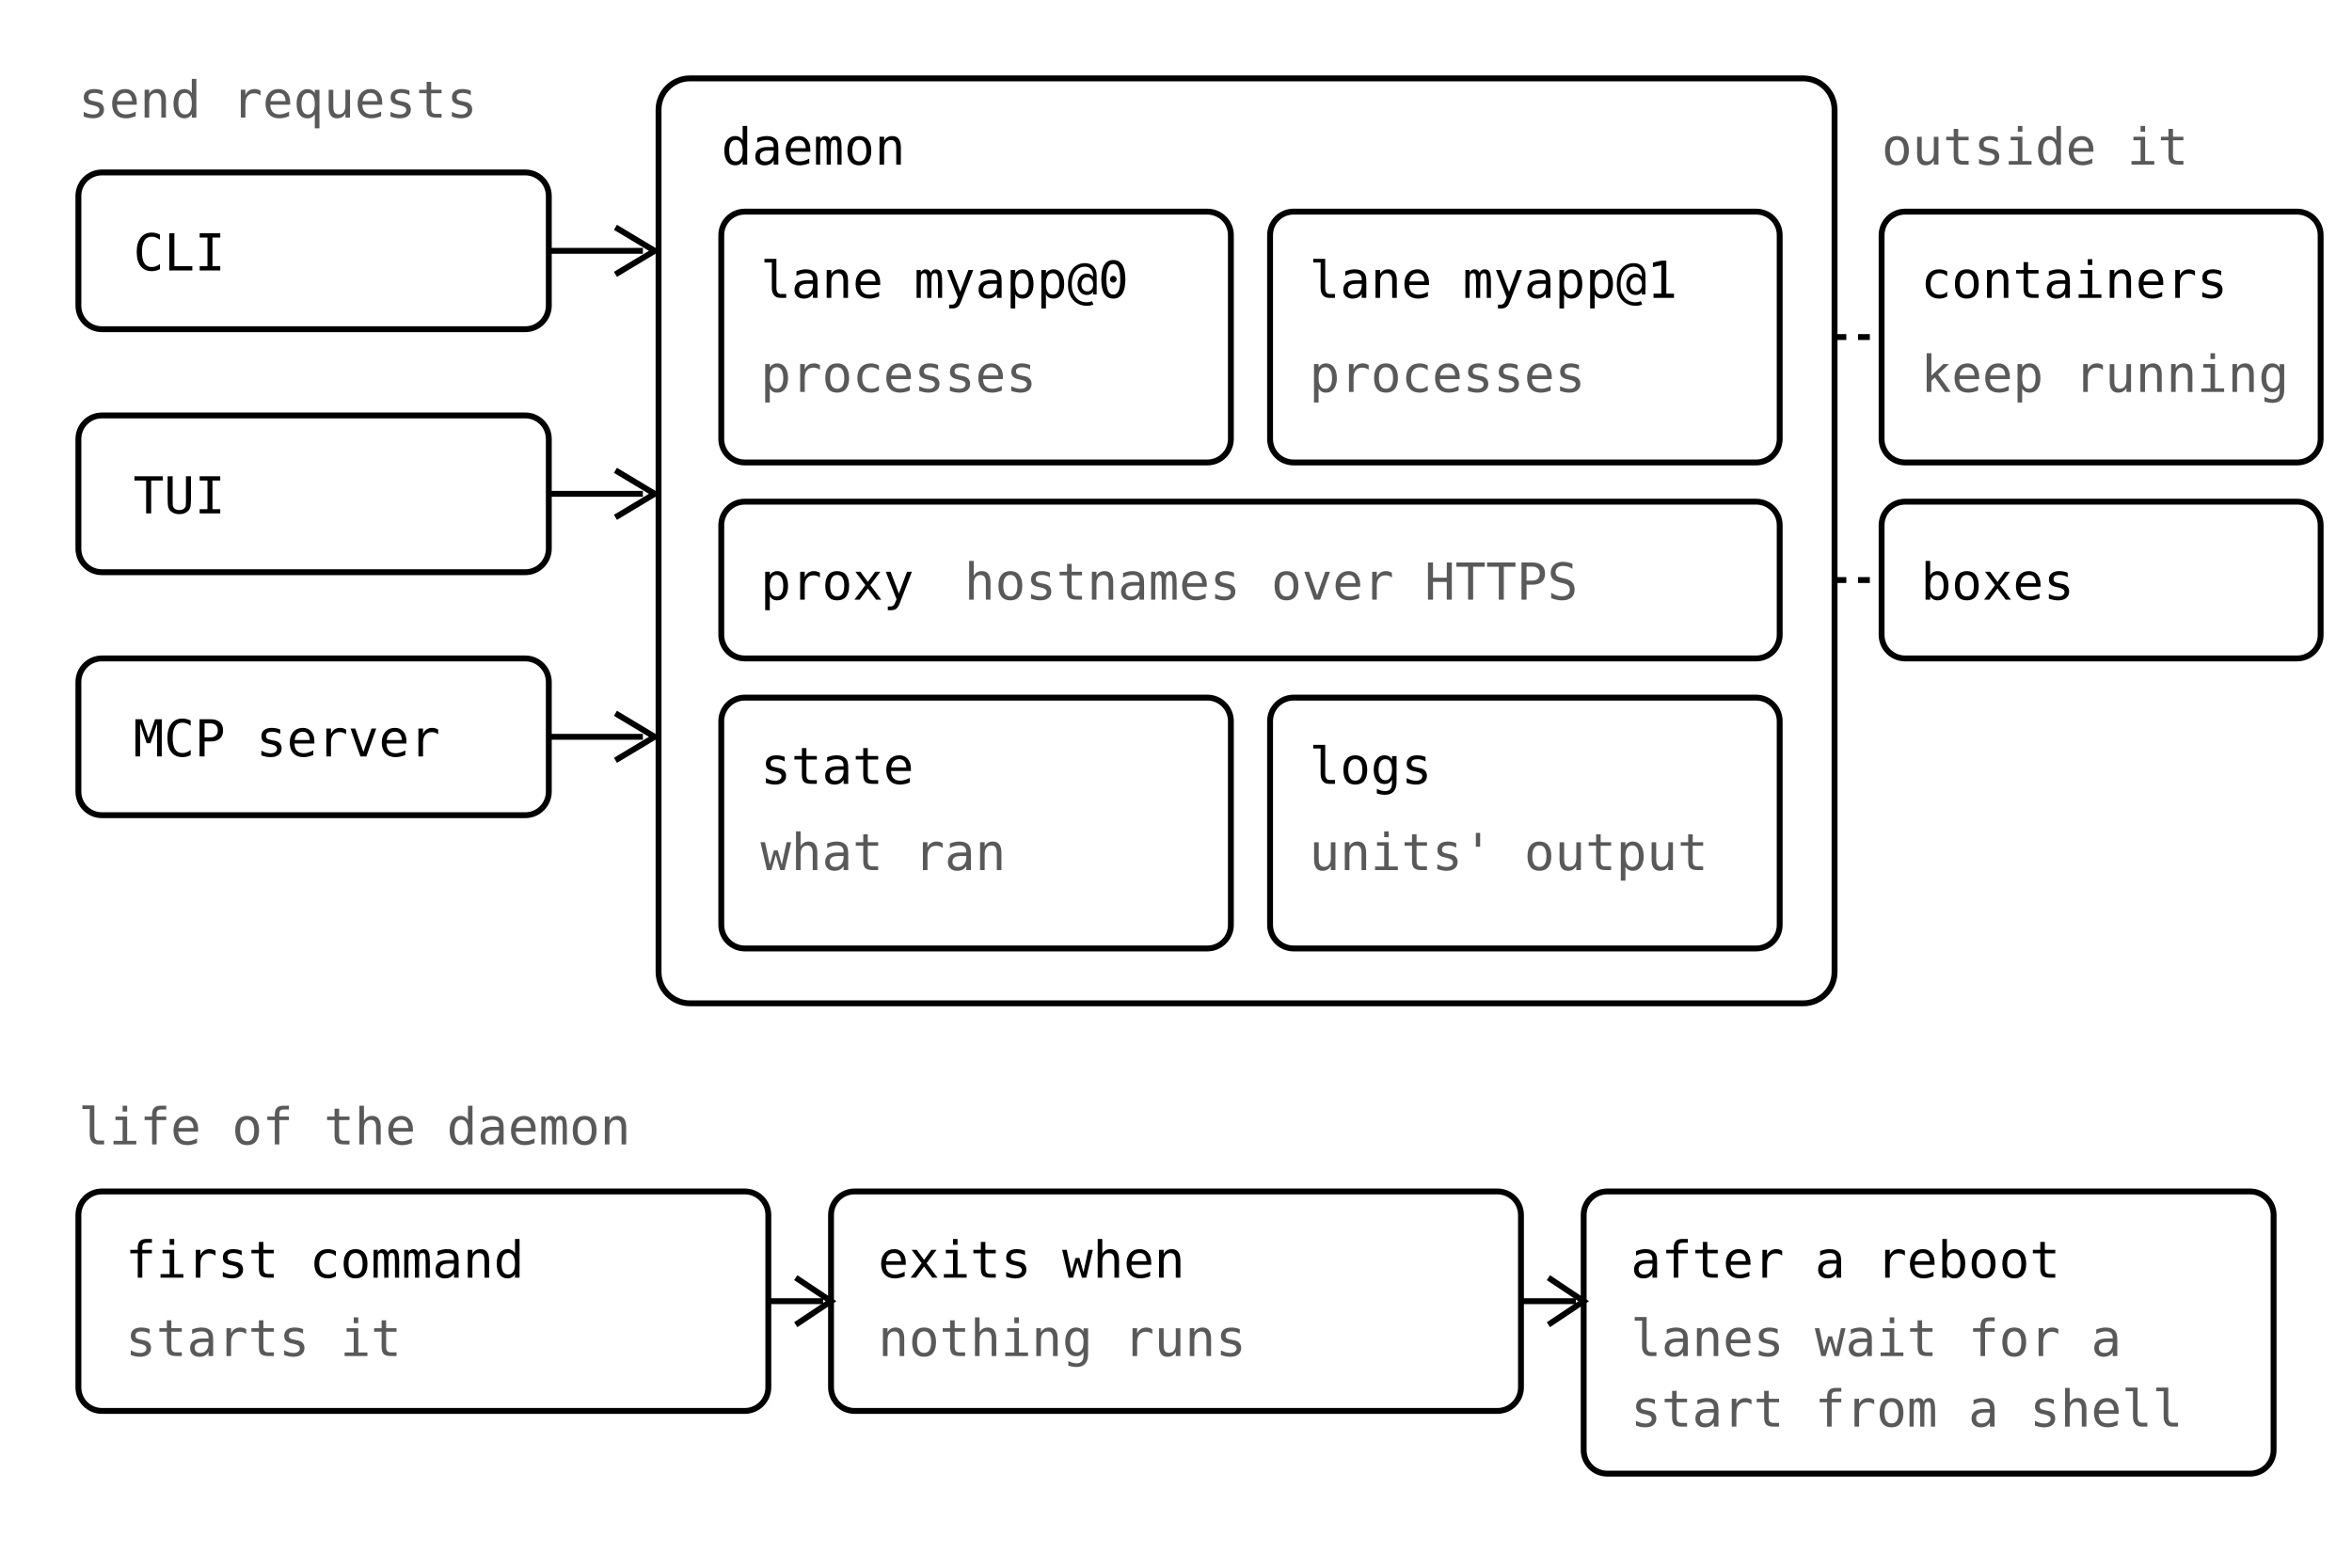
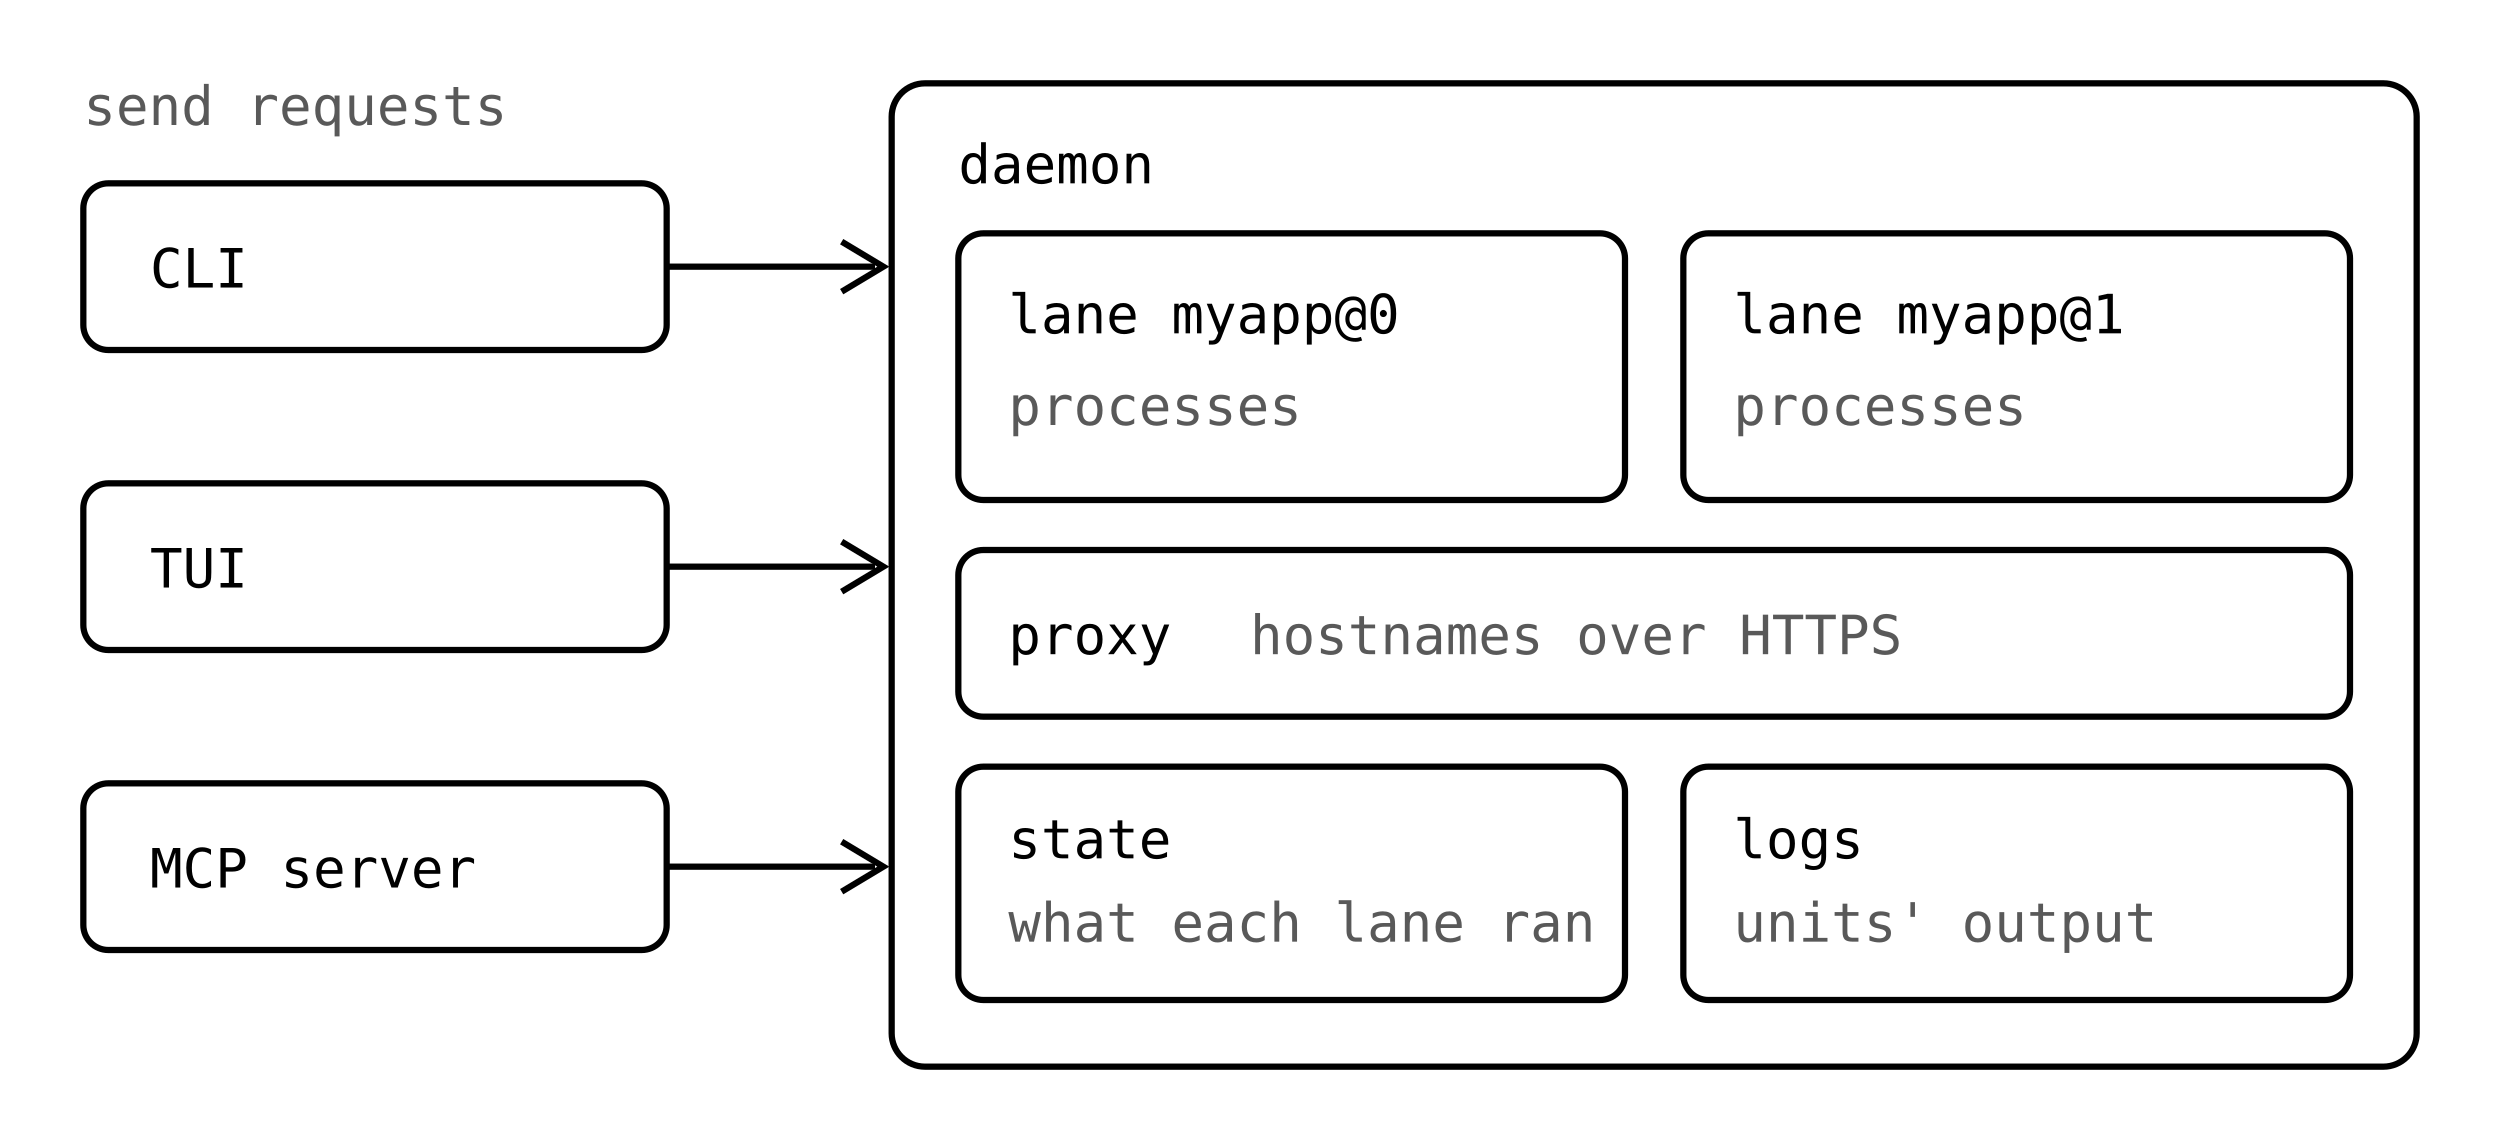
- <svg xmlns="http://www.w3.org/2000/svg" viewBox="0 0 600 400" role="img" font-family="'JetBrains Mono', ui-monospace, monospace" font-size="13">
+ <svg xmlns="http://www.w3.org/2000/svg" viewBox="0 0 600 270" role="img" font-family="'JetBrains Mono', ui-monospace, monospace" font-size="13">
  <style>
    .line { stroke: var(--dl-diagram-line, currentColor); fill: none; stroke-width: 1.5; }
    .fill { fill: var(--dl-diagram-fill, transparent); stroke: var(--dl-diagram-line, currentColor); stroke-width: 1.5; }
    .label { fill: currentColor; }
    .dim { fill: currentColor; opacity: 0.65; }
  </style>
  <text class="dim" x="20" y="30">send requests</text>
-   <rect class="line" x="20" y="44" width="120" height="40" rx="6" />
-   <text class="label" x="34" y="69">CLI</text>
-   <rect class="line" x="20" y="106" width="120" height="40" rx="6" />
-   <text class="label" x="34" y="131">TUI</text>
-   <rect class="line" x="20" y="168" width="120" height="40" rx="6" />
-   <text class="label" x="34" y="193">MCP server</text>
-   <path class="line" d="M 140 64 L 164 64" />
-   <path class="line" d="M 157 58 L 167 64 L 157 70" />
-   <path class="line" d="M 140 126 L 164 126" />
-   <path class="line" d="M 157 120 L 167 126 L 157 132" />
-   <path class="line" d="M 140 188 L 164 188" />
-   <path class="line" d="M 157 182 L 167 188 L 157 194" />
-   <rect class="fill" x="168" y="20" width="300" height="236" rx="8" />
-   <text class="label" x="184" y="42">daemon</text>
-   <rect class="line" x="184" y="54" width="130" height="64" rx="6" />
-   <text class="label" x="194" y="76">lane myapp@0</text>
-   <text class="dim" x="194" y="100">processes</text>
-   <rect class="line" x="324" y="54" width="130" height="64" rx="6" />
-   <text class="label" x="334" y="76">lane myapp@1</text>
-   <text class="dim" x="334" y="100">processes</text>
-   <rect class="line" x="184" y="128" width="270" height="40" rx="6" />
-   <text class="label" x="194" y="153">proxy</text>
-   <text class="dim" x="246" y="153">hostnames over HTTPS</text>
-   <rect class="line" x="184" y="178" width="130" height="64" rx="6" />
-   <text class="label" x="194" y="200">state</text>
-   <text class="dim" x="194" y="222">what ran</text>
-   <rect class="line" x="324" y="178" width="130" height="64" rx="6" />
-   <text class="label" x="334" y="200">logs</text>
-   <text class="dim" x="334" y="222">units' output</text>
-   <text class="dim" x="480" y="42">outside it</text>
-   <rect class="line" x="480" y="54" width="112" height="64" rx="6" />
-   <text class="label" x="490" y="76">containers</text>
-   <text class="dim" x="490" y="100">keep running</text>
-   <rect class="line" x="480" y="128" width="112" height="40" rx="6" />
-   <text class="label" x="490" y="153">boxes</text>
-   <path class="line" d="M 468 86 L 480 86" stroke-dasharray="3 3" />
-   <path class="line" d="M 468 148 L 480 148" stroke-dasharray="3 3" />
-   <text class="dim" x="20" y="292">life of the daemon</text>
-   <rect class="line" x="20" y="304" width="176" height="56" rx="6" />
-   <text class="label" x="32" y="326">first command</text>
-   <text class="dim" x="32" y="346">starts it</text>
-   <path class="line" d="M 196 332 L 210 332" />
-   <path class="line" d="M 203 326 L 212 332 L 203 338" />
-   <rect class="line" x="212" y="304" width="176" height="56" rx="6" />
-   <text class="label" x="224" y="326">exits when</text>
-   <text class="dim" x="224" y="346">nothing runs</text>
-   <path class="line" d="M 388 332 L 402 332" />
-   <path class="line" d="M 395 326 L 404 332 L 395 338" />
-   <rect class="line" x="404" y="304" width="176" height="72" rx="6" />
-   <text class="label" x="416" y="326">after a reboot</text>
-   <text class="dim" x="416" y="346">lanes wait for a</text>
-   <text class="dim" x="416" y="364">start from a shell</text>
+   <rect class="line" x="20" y="44" width="140" height="40" rx="6" />
+   <text class="label" x="36" y="69">CLI</text>
+   <rect class="line" x="20" y="116" width="140" height="40" rx="6" />
+   <text class="label" x="36" y="141">TUI</text>
+   <rect class="line" x="20" y="188" width="140" height="40" rx="6" />
+   <text class="label" x="36" y="213">MCP server</text>
+   <path class="line" d="M 160 64 L 210 64" />
+   <path class="line" d="M 202 58 L 212 64 L 202 70" />
+   <path class="line" d="M 160 136 L 210 136" />
+   <path class="line" d="M 202 130 L 212 136 L 202 142" />
+   <path class="line" d="M 160 208 L 210 208" />
+   <path class="line" d="M 202 202 L 212 208 L 202 214" />
+   <rect class="fill" x="214" y="20" width="366" height="236" rx="8" />
+   <text class="label" x="230" y="44">daemon</text>
+   <rect class="line" x="230" y="56" width="160" height="64" rx="6" />
+   <text class="label" x="242" y="80">lane myapp@0</text>
+   <text class="dim" x="242" y="102">processes</text>
+   <rect class="line" x="404" y="56" width="160" height="64" rx="6" />
+   <text class="label" x="416" y="80">lane myapp@1</text>
+   <text class="dim" x="416" y="102">processes</text>
+   <rect class="line" x="230" y="132" width="334" height="40" rx="6" />
+   <text class="label" x="242" y="157">proxy</text>
+   <text class="dim" x="300" y="157">hostnames over HTTPS</text>
+   <rect class="line" x="230" y="184" width="160" height="56" rx="6" />
+   <text class="label" x="242" y="206">state</text>
+   <text class="dim" x="242" y="226">what each lane ran</text>
+   <rect class="line" x="404" y="184" width="160" height="56" rx="6" />
+   <text class="label" x="416" y="206">logs</text>
+   <text class="dim" x="416" y="226">units' output</text>
</svg>
